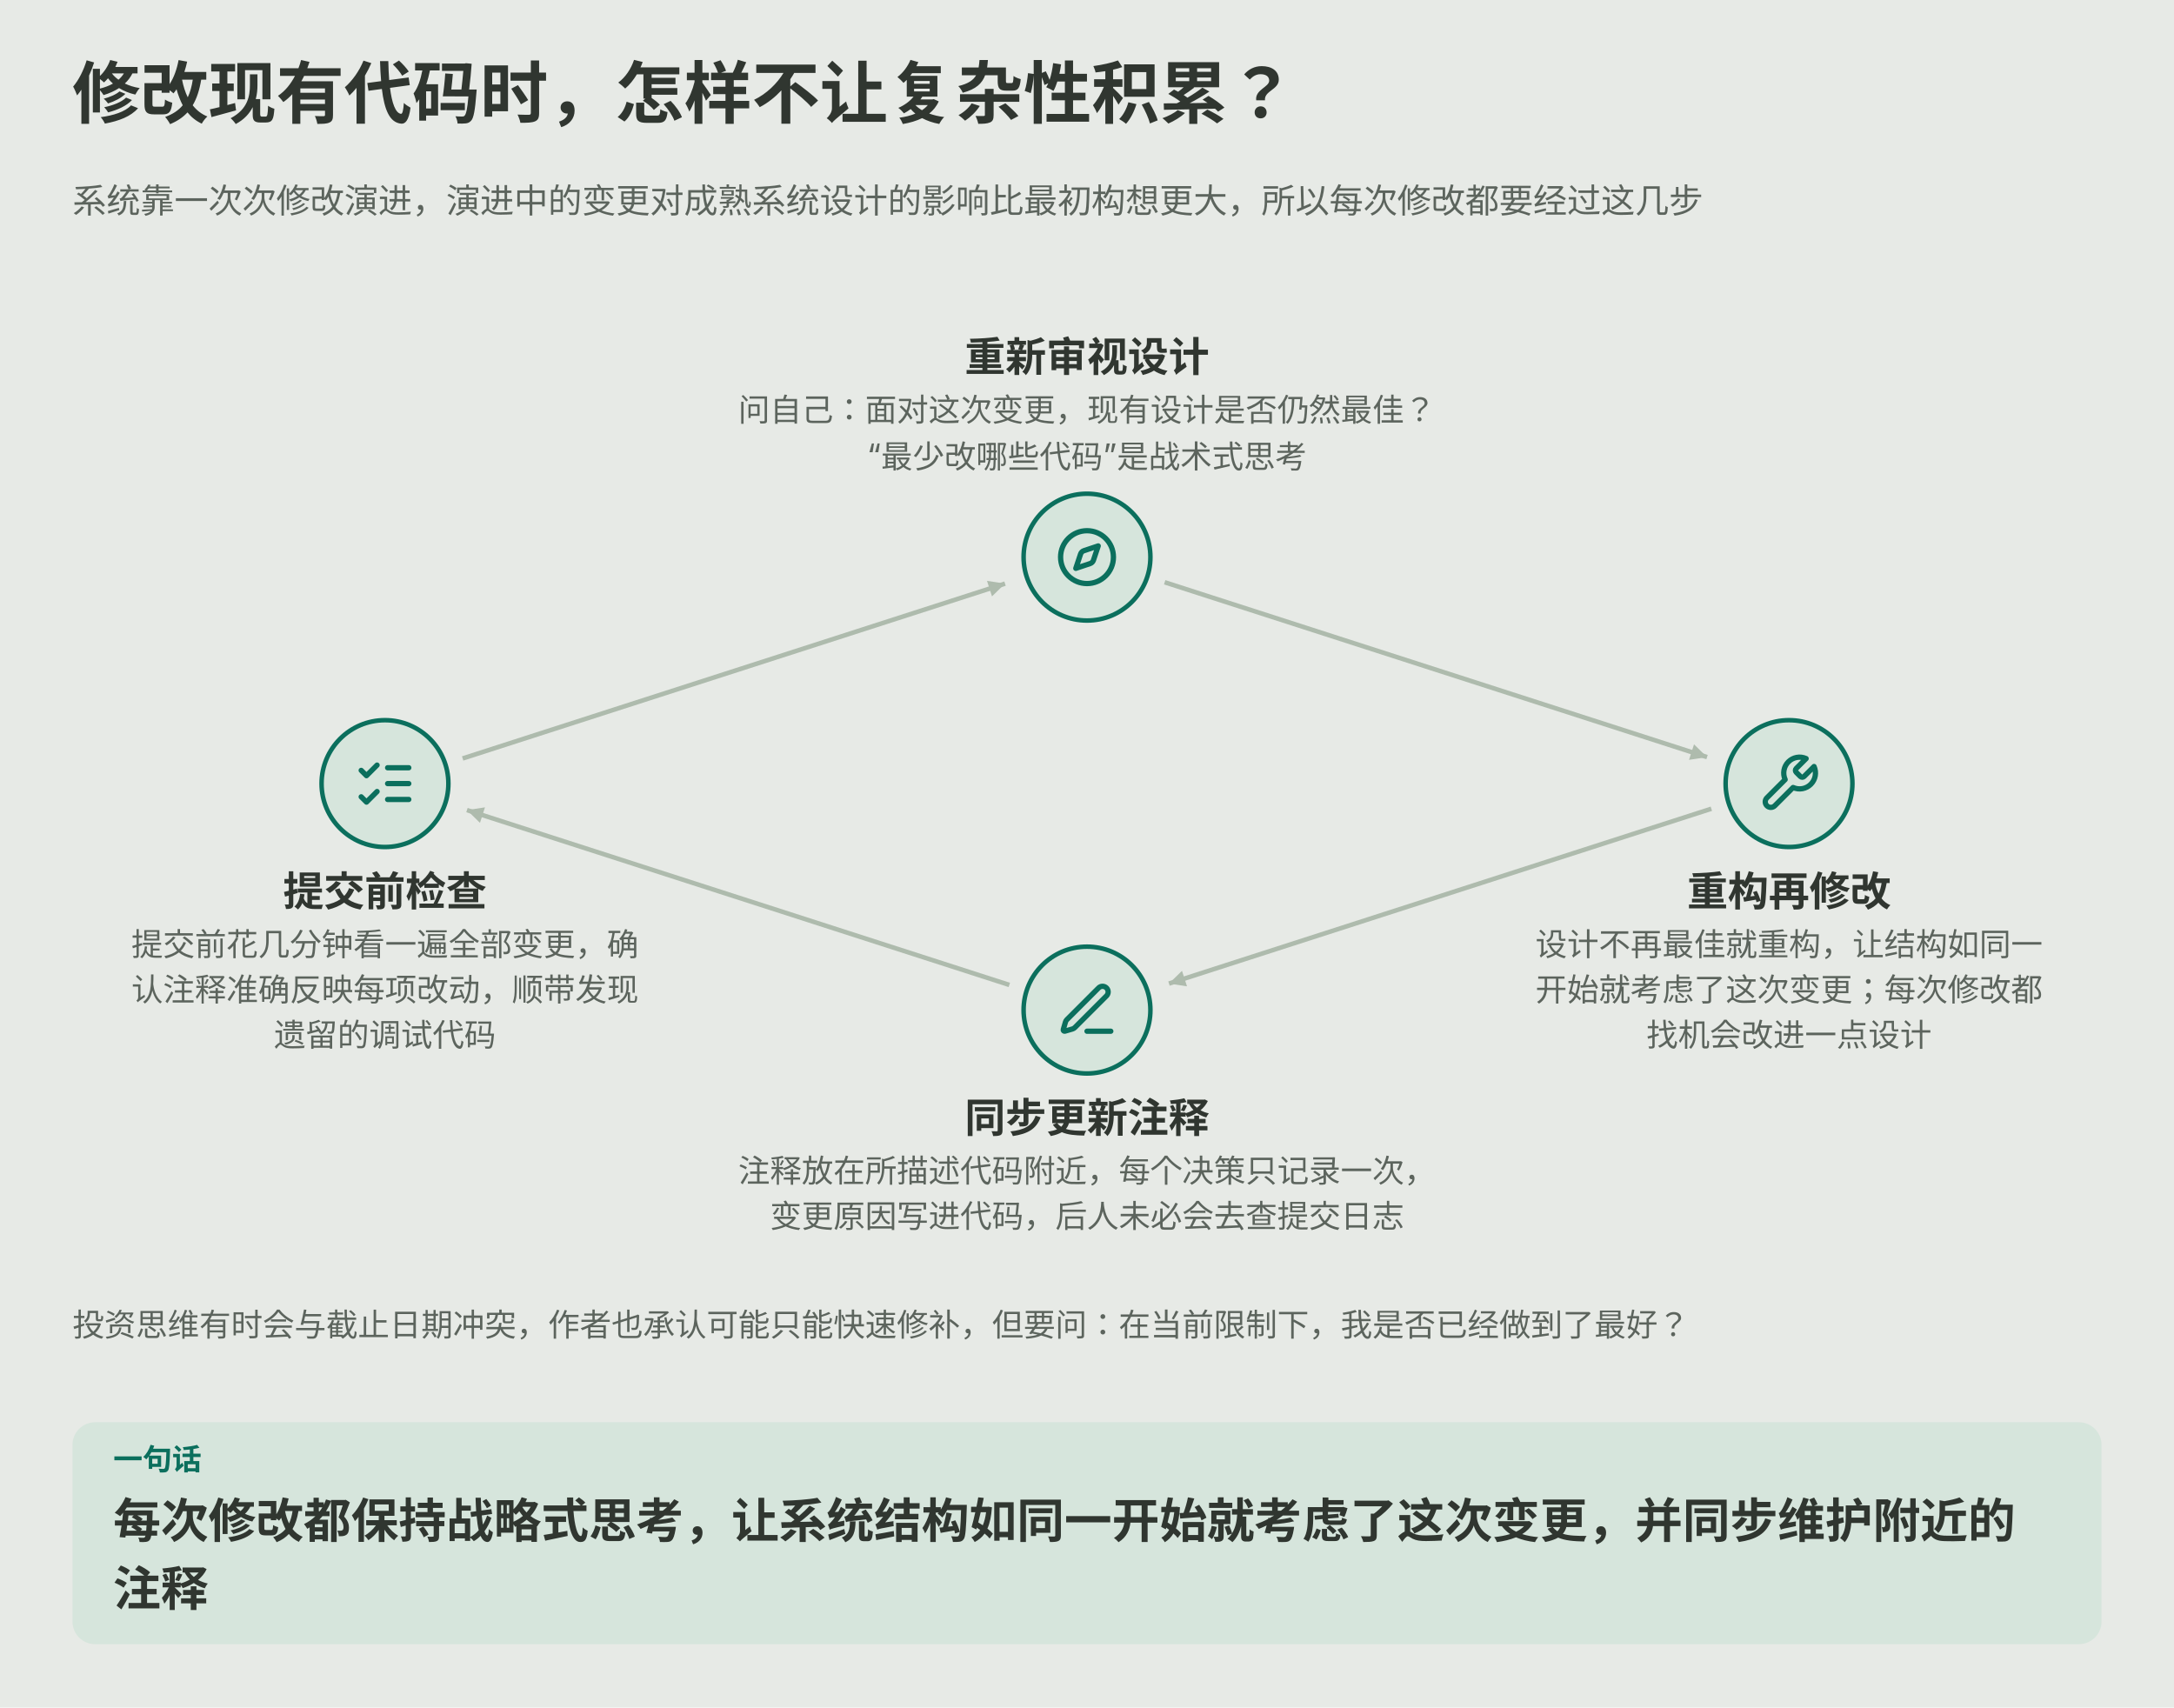
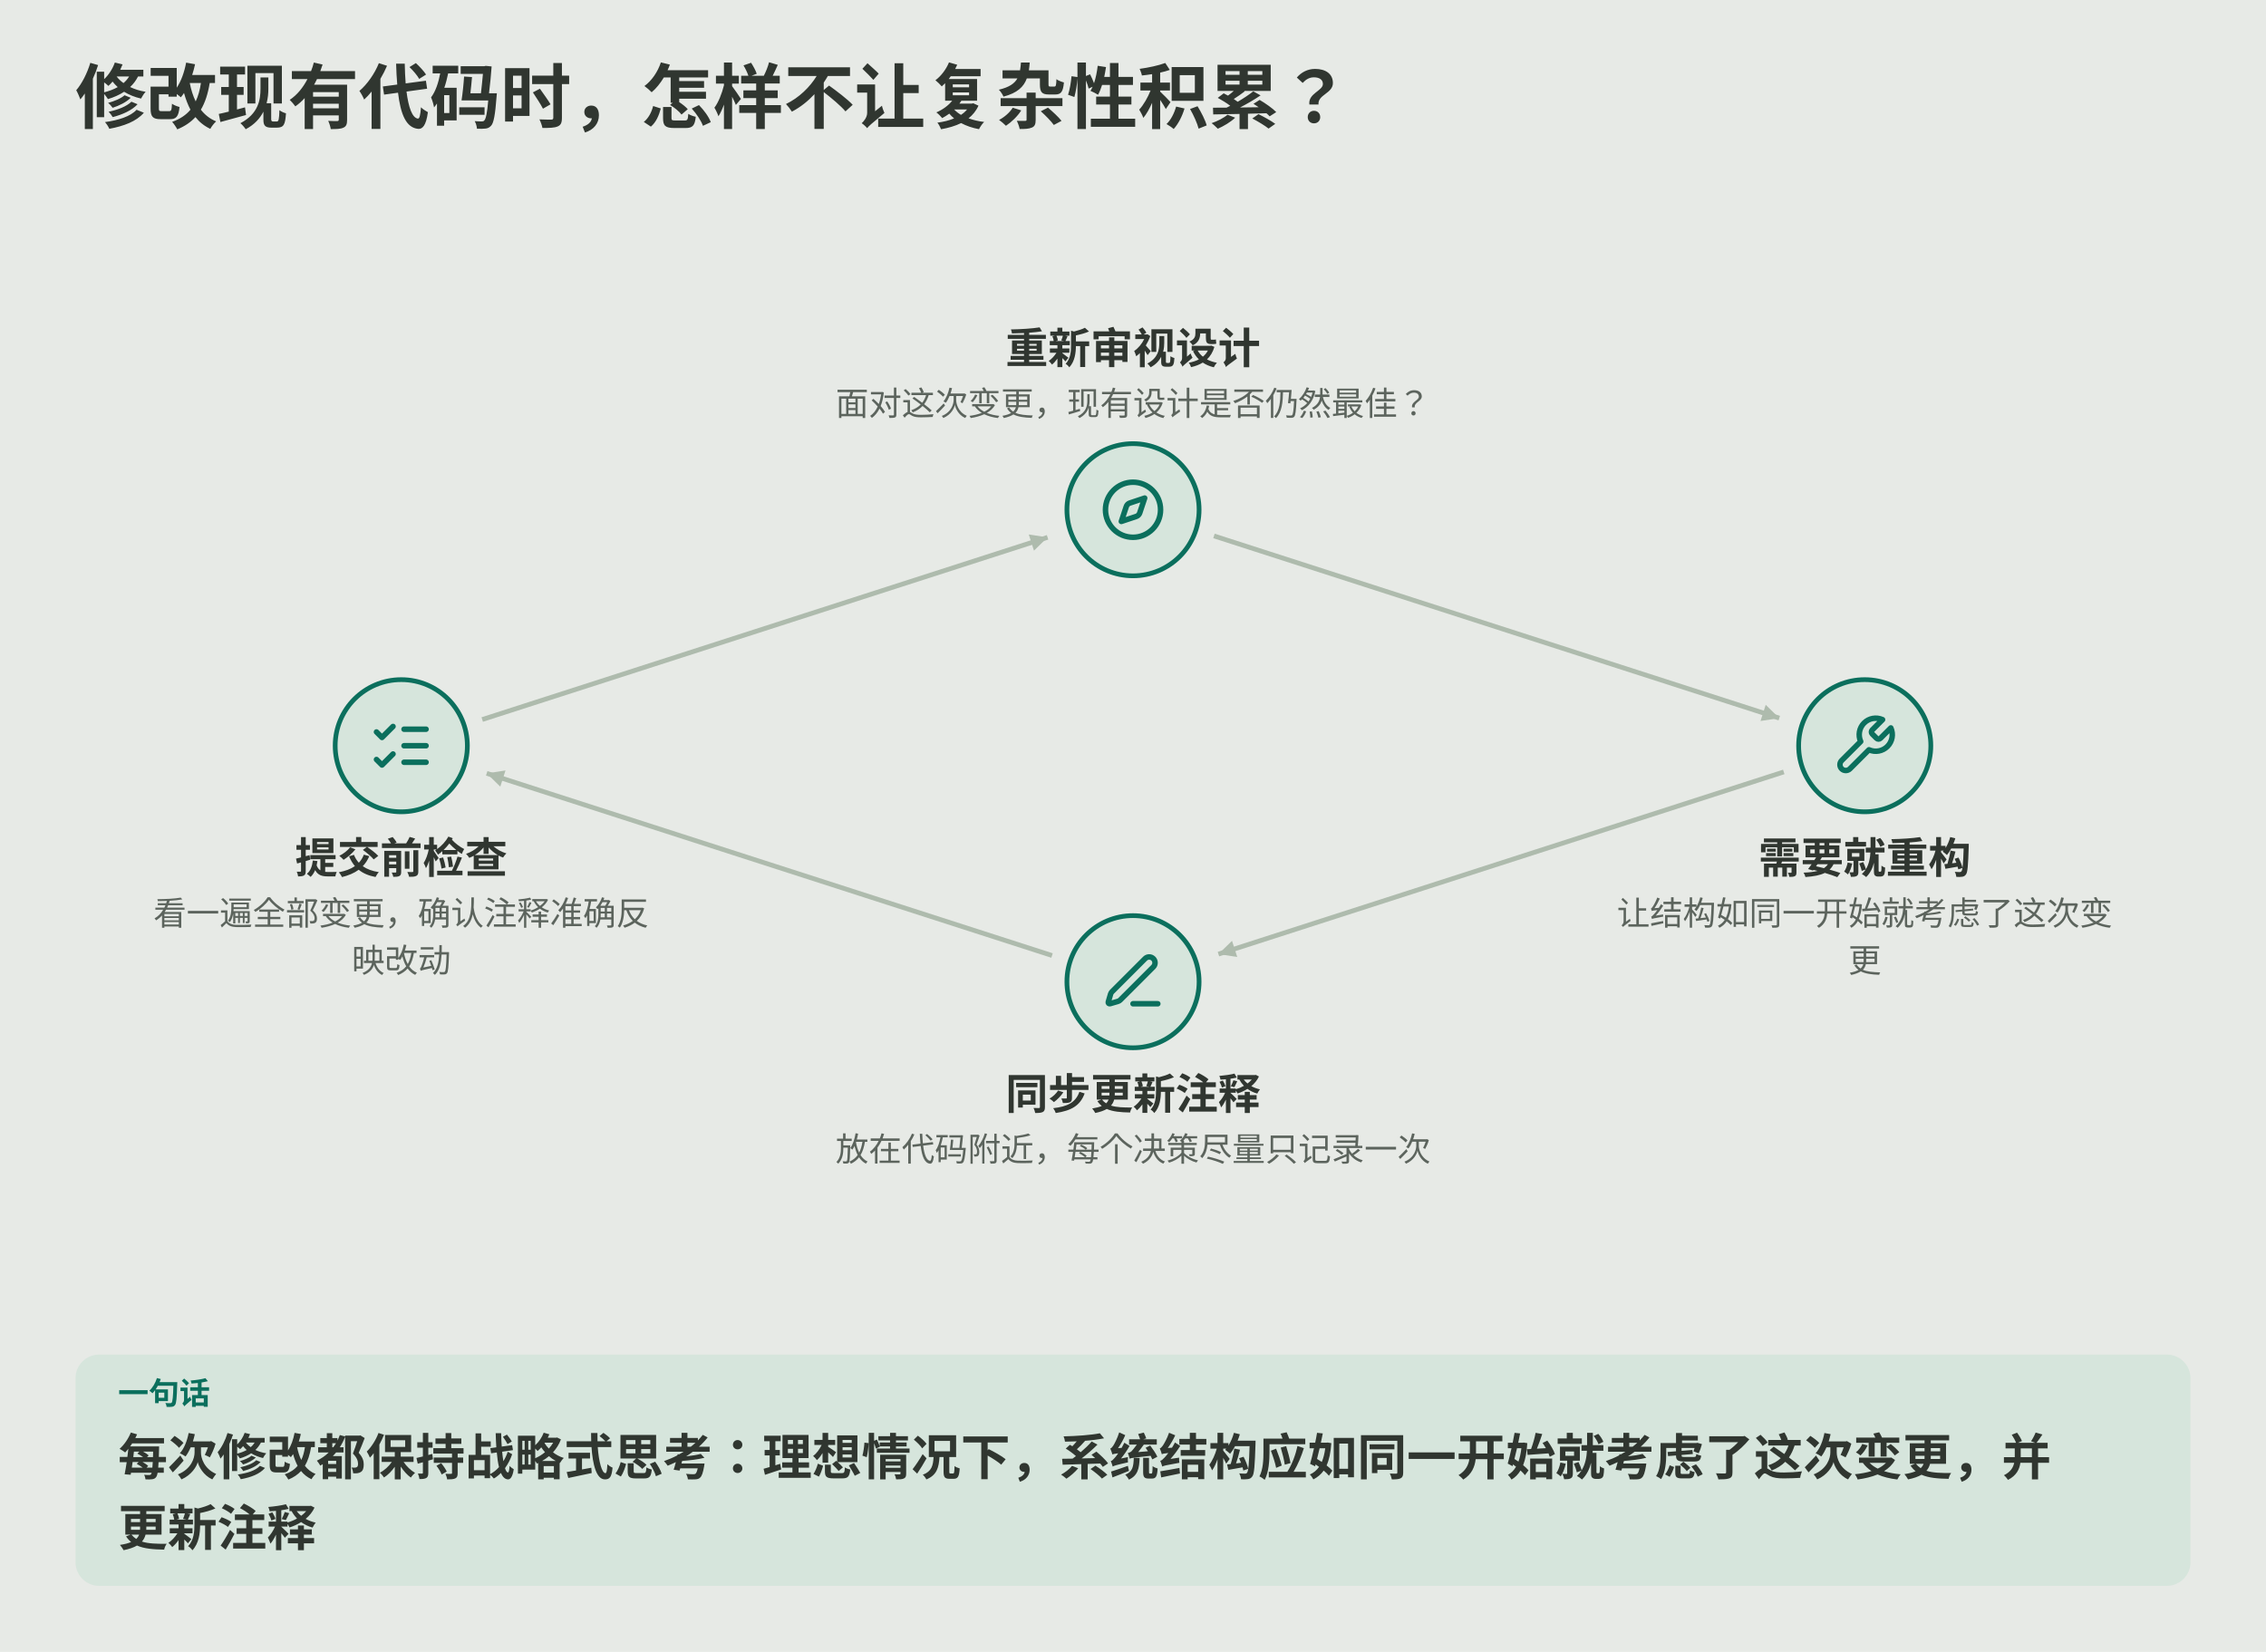
- <svg xmlns="http://www.w3.org/2000/svg" viewBox="0 0 960 754" role="img" aria-labelledby="ch16-title ch16-desc">
-   <rect width="960" height="754" fill="var(--diagram-bg,#e7eae6)" />
+ <svg xmlns="http://www.w3.org/2000/svg" viewBox="0 0 960 700" role="img" aria-labelledby="ch16-title ch16-desc">
+   <rect width="960" height="700" fill="var(--diagram-bg,#e7eae6)" />
  <g font-family="system-ui,-apple-system,'PingFang SC','Microsoft YaHei',sans-serif" fill="var(--diagram-ink,#303630)">
    <defs>
      <marker id="ch16-arrow" viewBox="0 0 10 10" refX="9" refY="5" markerWidth="9" markerHeight="9" orient="auto" markerUnits="userSpaceOnUse">
        <path d="M1 1L9 5L1 9Z" fill="var(--diagram-line,#aebbad)" />
      </marker>
    </defs>
    <text x="32.0" y="52.0" font-size="30" font-weight="600">修改现有代码时，怎样不让复杂性积累？</text>
-     <text x="32.0" y="94.0" font-size="15" fill="var(--diagram-muted,#5c645d)">系统靠一次次修改演进，演进中的变更对成熟系统设计的影响比最初构想更大，所以每次修改都要经过这几步</text>
-     <path d="M514.3 257.1 L753.8 334.3" fill="none" stroke="var(--diagram-line,#aebbad)" stroke-width="2" marker-end="url(#ch16-arrow)" />
-     <path d="M755.7 357.1 L516.2 434.3" fill="none" stroke="var(--diagram-line,#aebbad)" stroke-width="2" marker-end="url(#ch16-arrow)" />
-     <path d="M445.7 434.9 L206.2 357.7" fill="none" stroke="var(--diagram-line,#aebbad)" stroke-width="2" marker-end="url(#ch16-arrow)" />
-     <path d="M204.3 334.9 L443.8 257.7" fill="none" stroke="var(--diagram-line,#aebbad)" stroke-width="2" marker-end="url(#ch16-arrow)" />
-     <circle cx="480.0" cy="246.0" r="28" fill="var(--diagram-primary-soft,#d6e5dc)" stroke="var(--diagram-primary,#0b6f5d)" stroke-width="2" />
-     <g transform="translate(466.0,232.0) scale(1.167)" fill="none" stroke="var(--diagram-primary,#0b6f5d)" stroke-width="2" stroke-linecap="round" stroke-linejoin="round">
+     <path d="M514.3 227.1 L753.8 304.3" fill="none" stroke="var(--diagram-line,#aebbad)" stroke-width="2" marker-end="url(#ch16-arrow)" />
+     <path d="M755.7 327.1 L516.2 404.3" fill="none" stroke="var(--diagram-line,#aebbad)" stroke-width="2" marker-end="url(#ch16-arrow)" />
+     <path d="M445.7 404.9 L206.2 327.7" fill="none" stroke="var(--diagram-line,#aebbad)" stroke-width="2" marker-end="url(#ch16-arrow)" />
+     <path d="M204.3 304.9 L443.8 227.7" fill="none" stroke="var(--diagram-line,#aebbad)" stroke-width="2" marker-end="url(#ch16-arrow)" />
+     <circle cx="480.0" cy="216.0" r="28" fill="var(--diagram-primary-soft,#d6e5dc)" stroke="var(--diagram-primary,#0b6f5d)" stroke-width="2" />
+     <g transform="translate(466.0,202.0) scale(1.167)" fill="none" stroke="var(--diagram-primary,#0b6f5d)" stroke-width="2" stroke-linecap="round" stroke-linejoin="round">
      <path d="m16.24 7.76-1.804 5.411a2 2 0 0 1-1.265 1.265L7.76 16.24l1.804-5.411a2 2 0 0 1 1.265-1.265z" />
      <circle cx="12" cy="12" r="10" />
    </g>
-     <text x="480.0" y="164.0" font-size="18" font-weight="600" text-anchor="middle">重新审视设计</text>
-     <text x="480.0" y="186.0" font-size="14" fill="var(--diagram-muted,#5c645d)" text-anchor="middle">问自己：面对这次变更，现有设计是否仍然最佳？</text>
-     <text x="480.0" y="206.0" font-size="14" fill="var(--diagram-muted,#5c645d)" text-anchor="middle">“最少改哪些代码”是战术式思考</text>
-     <circle cx="790.0" cy="346.0" r="28" fill="var(--diagram-primary-soft,#d6e5dc)" stroke="var(--diagram-primary,#0b6f5d)" stroke-width="2" />
-     <g transform="translate(776.0,332.0) scale(1.167)" fill="none" stroke="var(--diagram-primary,#0b6f5d)" stroke-width="2" stroke-linecap="round" stroke-linejoin="round">
+     <text x="480.0" y="154.0" font-size="18" font-weight="600" text-anchor="middle">重新审视设计</text>
+     <text x="480.0" y="176.0" font-size="14" fill="var(--diagram-muted,#5c645d)" text-anchor="middle">面对这次变更，现有设计是否仍然最佳？</text>
+     <circle cx="790.0" cy="316.0" r="28" fill="var(--diagram-primary-soft,#d6e5dc)" stroke="var(--diagram-primary,#0b6f5d)" stroke-width="2" />
+     <g transform="translate(776.0,302.0) scale(1.167)" fill="none" stroke="var(--diagram-primary,#0b6f5d)" stroke-width="2" stroke-linecap="round" stroke-linejoin="round">
      <path d="M14.7 6.3a1 1 0 0 0 0 1.4l1.6 1.6a1 1 0 0 0 1.4 0l3.77-3.77a6 6 0 0 1-7.94 7.94l-6.91 6.91a2.12 2.12 0 0 1-3-3l6.91-6.91a6 6 0 0 1 7.94-7.94l-3.76 3.76z" />
    </g>
-     <text x="790.0" y="400.0" font-size="18" font-weight="600" text-anchor="middle">重构再修改</text>
-     <text x="790.0" y="422.0" font-size="14" fill="var(--diagram-muted,#5c645d)" text-anchor="middle">设计不再最佳就重构，让结构如同一</text>
-     <text x="790.0" y="442.0" font-size="14" fill="var(--diagram-muted,#5c645d)" text-anchor="middle">开始就考虑了这次变更；每次修改都</text>
-     <text x="790.0" y="462.0" font-size="14" fill="var(--diagram-muted,#5c645d)" text-anchor="middle">找机会改进一点设计</text>
-     <circle cx="480.0" cy="446.0" r="28" fill="var(--diagram-primary-soft,#d6e5dc)" stroke="var(--diagram-primary,#0b6f5d)" stroke-width="2" />
-     <g transform="translate(466.0,432.0) scale(1.167)" fill="none" stroke="var(--diagram-primary,#0b6f5d)" stroke-width="2" stroke-linecap="round" stroke-linejoin="round">
+     <text x="790.0" y="370.0" font-size="18" font-weight="600" text-anchor="middle">需要就重构</text>
+     <text x="790.0" y="392.0" font-size="14" fill="var(--diagram-muted,#5c645d)" text-anchor="middle">让结构如同一开始就考虑了这次变</text>
+     <text x="790.0" y="412.0" font-size="14" fill="var(--diagram-muted,#5c645d)" text-anchor="middle">更</text>
+     <circle cx="480.0" cy="416.0" r="28" fill="var(--diagram-primary-soft,#d6e5dc)" stroke="var(--diagram-primary,#0b6f5d)" stroke-width="2" />
+     <g transform="translate(466.0,402.0) scale(1.167)" fill="none" stroke="var(--diagram-primary,#0b6f5d)" stroke-width="2" stroke-linecap="round" stroke-linejoin="round">
      <path d="M12 20h9" />
      <path d="M16.376 3.622a1 1 0 0 1 3.002 3.002L7.368 18.635a2 2 0 0 1-.855.506l-2.872.838a.5.5 0 0 1-.62-.62l.838-2.872a2 2 0 0 1 .506-.854z" />
    </g>
-     <text x="480.0" y="500.0" font-size="18" font-weight="600" text-anchor="middle">同步更新注释</text>
-     <text x="480.0" y="522.0" font-size="14" fill="var(--diagram-muted,#5c645d)" text-anchor="middle">注释放在所描述代码附近，每个决策只记录一次，</text>
-     <text x="480.0" y="542.0" font-size="14" fill="var(--diagram-muted,#5c645d)" text-anchor="middle">变更原因写进代码，后人未必会去查提交日志</text>
-     <circle cx="170.0" cy="346.0" r="28" fill="var(--diagram-primary-soft,#d6e5dc)" stroke="var(--diagram-primary,#0b6f5d)" stroke-width="2" />
-     <g transform="translate(156.0,332.0) scale(1.167)" fill="none" stroke="var(--diagram-primary,#0b6f5d)" stroke-width="2" stroke-linecap="round" stroke-linejoin="round">
+     <text x="480.0" y="470.0" font-size="18" font-weight="600" text-anchor="middle">同步更新注释</text>
+     <text x="480.0" y="492.0" font-size="14" fill="var(--diagram-muted,#5c645d)" text-anchor="middle">放在代码附近，每个决策尽量只记录一次</text>
+     <circle cx="170.0" cy="316.0" r="28" fill="var(--diagram-primary-soft,#d6e5dc)" stroke="var(--diagram-primary,#0b6f5d)" stroke-width="2" />
+     <g transform="translate(156.0,302.0) scale(1.167)" fill="none" stroke="var(--diagram-primary,#0b6f5d)" stroke-width="2" stroke-linecap="round" stroke-linejoin="round">
      <path d="m3 17 2 2 4-4" />
      <path d="m3 7 2 2 4-4" />
      <path d="M13 6h8" />
      <path d="M13 12h8" />
      <path d="M13 18h8" />
    </g>
-     <text x="170.0" y="400.0" font-size="18" font-weight="600" text-anchor="middle">提交前检查</text>
-     <text x="170.0" y="422.0" font-size="14" fill="var(--diagram-muted,#5c645d)" text-anchor="middle">提交前花几分钟看一遍全部变更，确</text>
-     <text x="170.0" y="442.0" font-size="14" fill="var(--diagram-muted,#5c645d)" text-anchor="middle">认注释准确反映每项改动，顺带发现</text>
-     <text x="170.0" y="462.0" font-size="14" fill="var(--diagram-muted,#5c645d)" text-anchor="middle">遗留的调试代码</text>
-     <text x="32.0" y="590.0" font-size="14" fill="var(--diagram-muted,#5c645d)">投资思维有时会与截止日期冲突，作者也承认可能只能快速修补，但要问：在当前限制下，我是否已经做到了最好？</text>
-     <rect x="32.0" y="628.0" width="896.0" height="98.0" rx="10" fill="var(--diagram-primary-soft,#d6e5dc)" />
-     <text x="50.0" y="649.0" font-size="13" font-weight="600" fill="var(--diagram-primary,#0b6f5d)">一句话</text>
-     <text x="50.0" y="679.0" font-size="21" font-weight="600">每次修改都保持战略式思考，让系统结构如同一开始就考虑了这次变更，并同步维护附近的</text>
-     <text x="50.0" y="709.0" font-size="21" font-weight="600">注释</text>
+     <text x="170.0" y="370.0" font-size="18" font-weight="600" text-anchor="middle">提交前检查</text>
+     <text x="170.0" y="392.0" font-size="14" fill="var(--diagram-muted,#5c645d)" text-anchor="middle">看一遍全部变更，确认注释准确反</text>
+     <text x="170.0" y="412.0" font-size="14" fill="var(--diagram-muted,#5c645d)" text-anchor="middle">映改动</text>
+     <rect x="32.0" y="574.0" width="896.0" height="98.0" rx="10" fill="var(--diagram-primary-soft,#d6e5dc)" />
+     <text x="50.0" y="595.0" font-size="13" font-weight="600" fill="var(--diagram-primary,#0b6f5d)">一句话</text>
+     <text x="50.0" y="625.0" font-size="21" font-weight="600">每次修改都保持战略式思考：理想情况下，系统结构应如同一开始就考虑了这次变更，并</text>
+     <text x="50.0" y="655.0" font-size="21" font-weight="600">更新注释</text>
  </g>
</svg>
